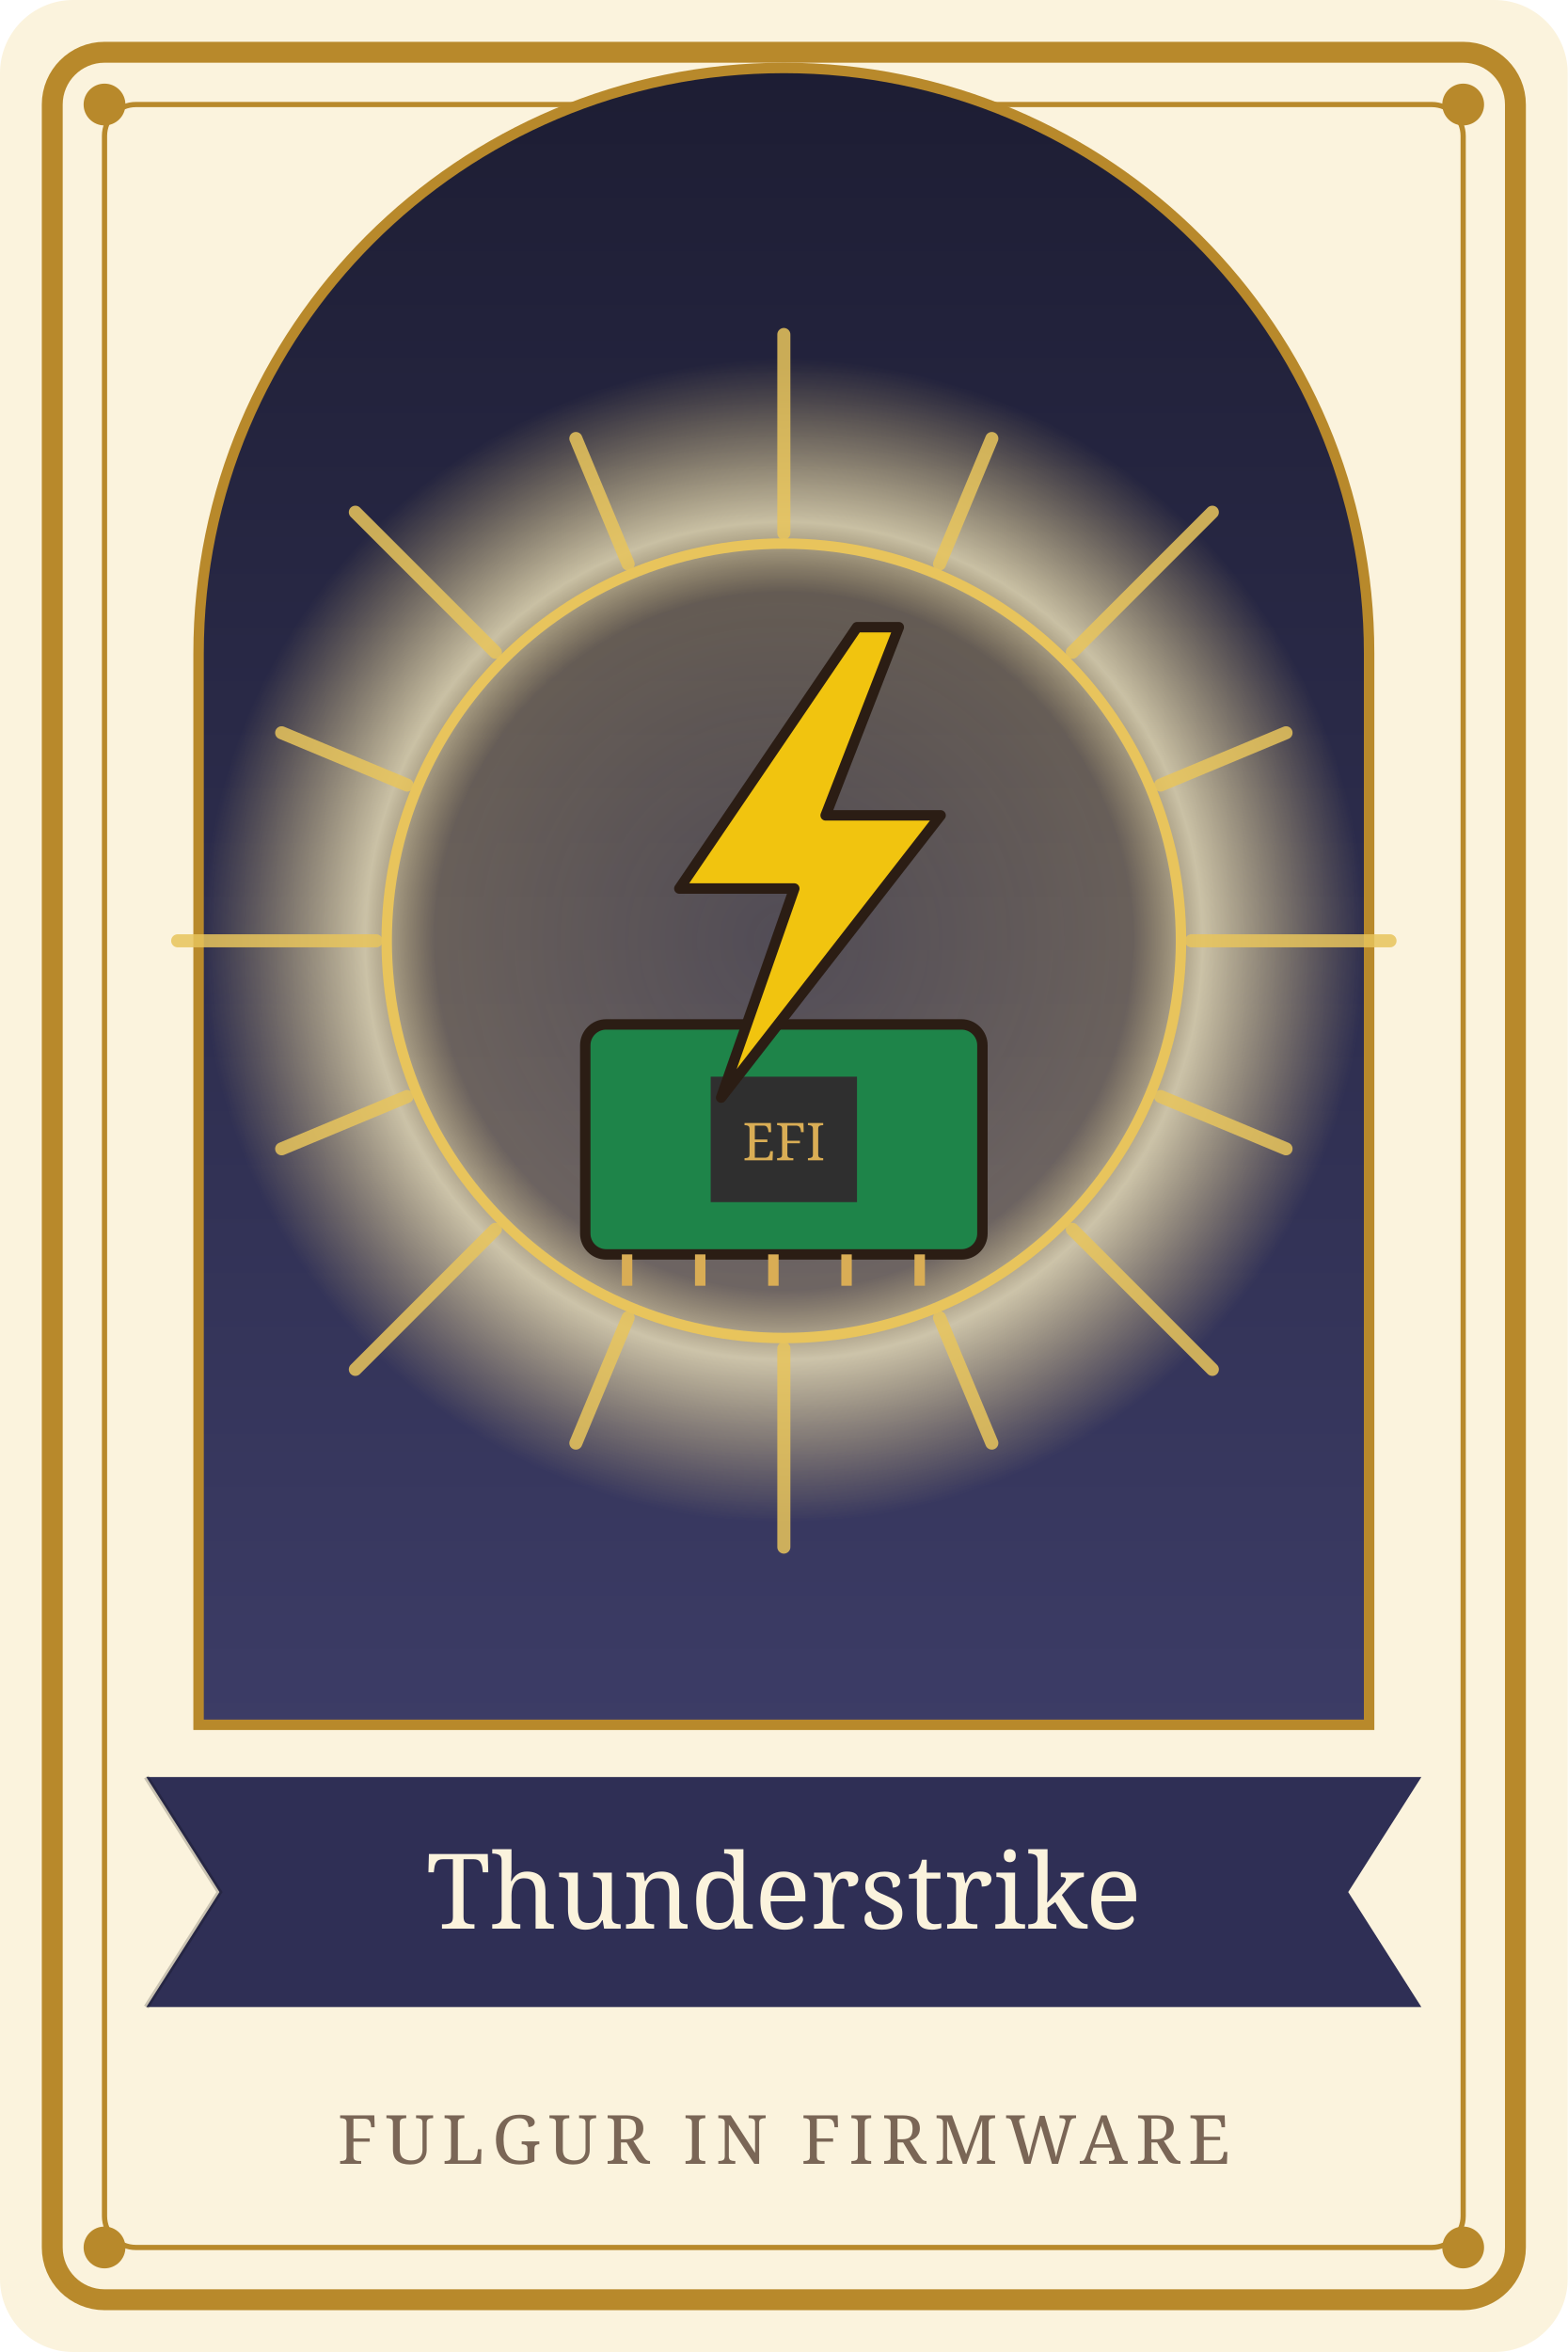
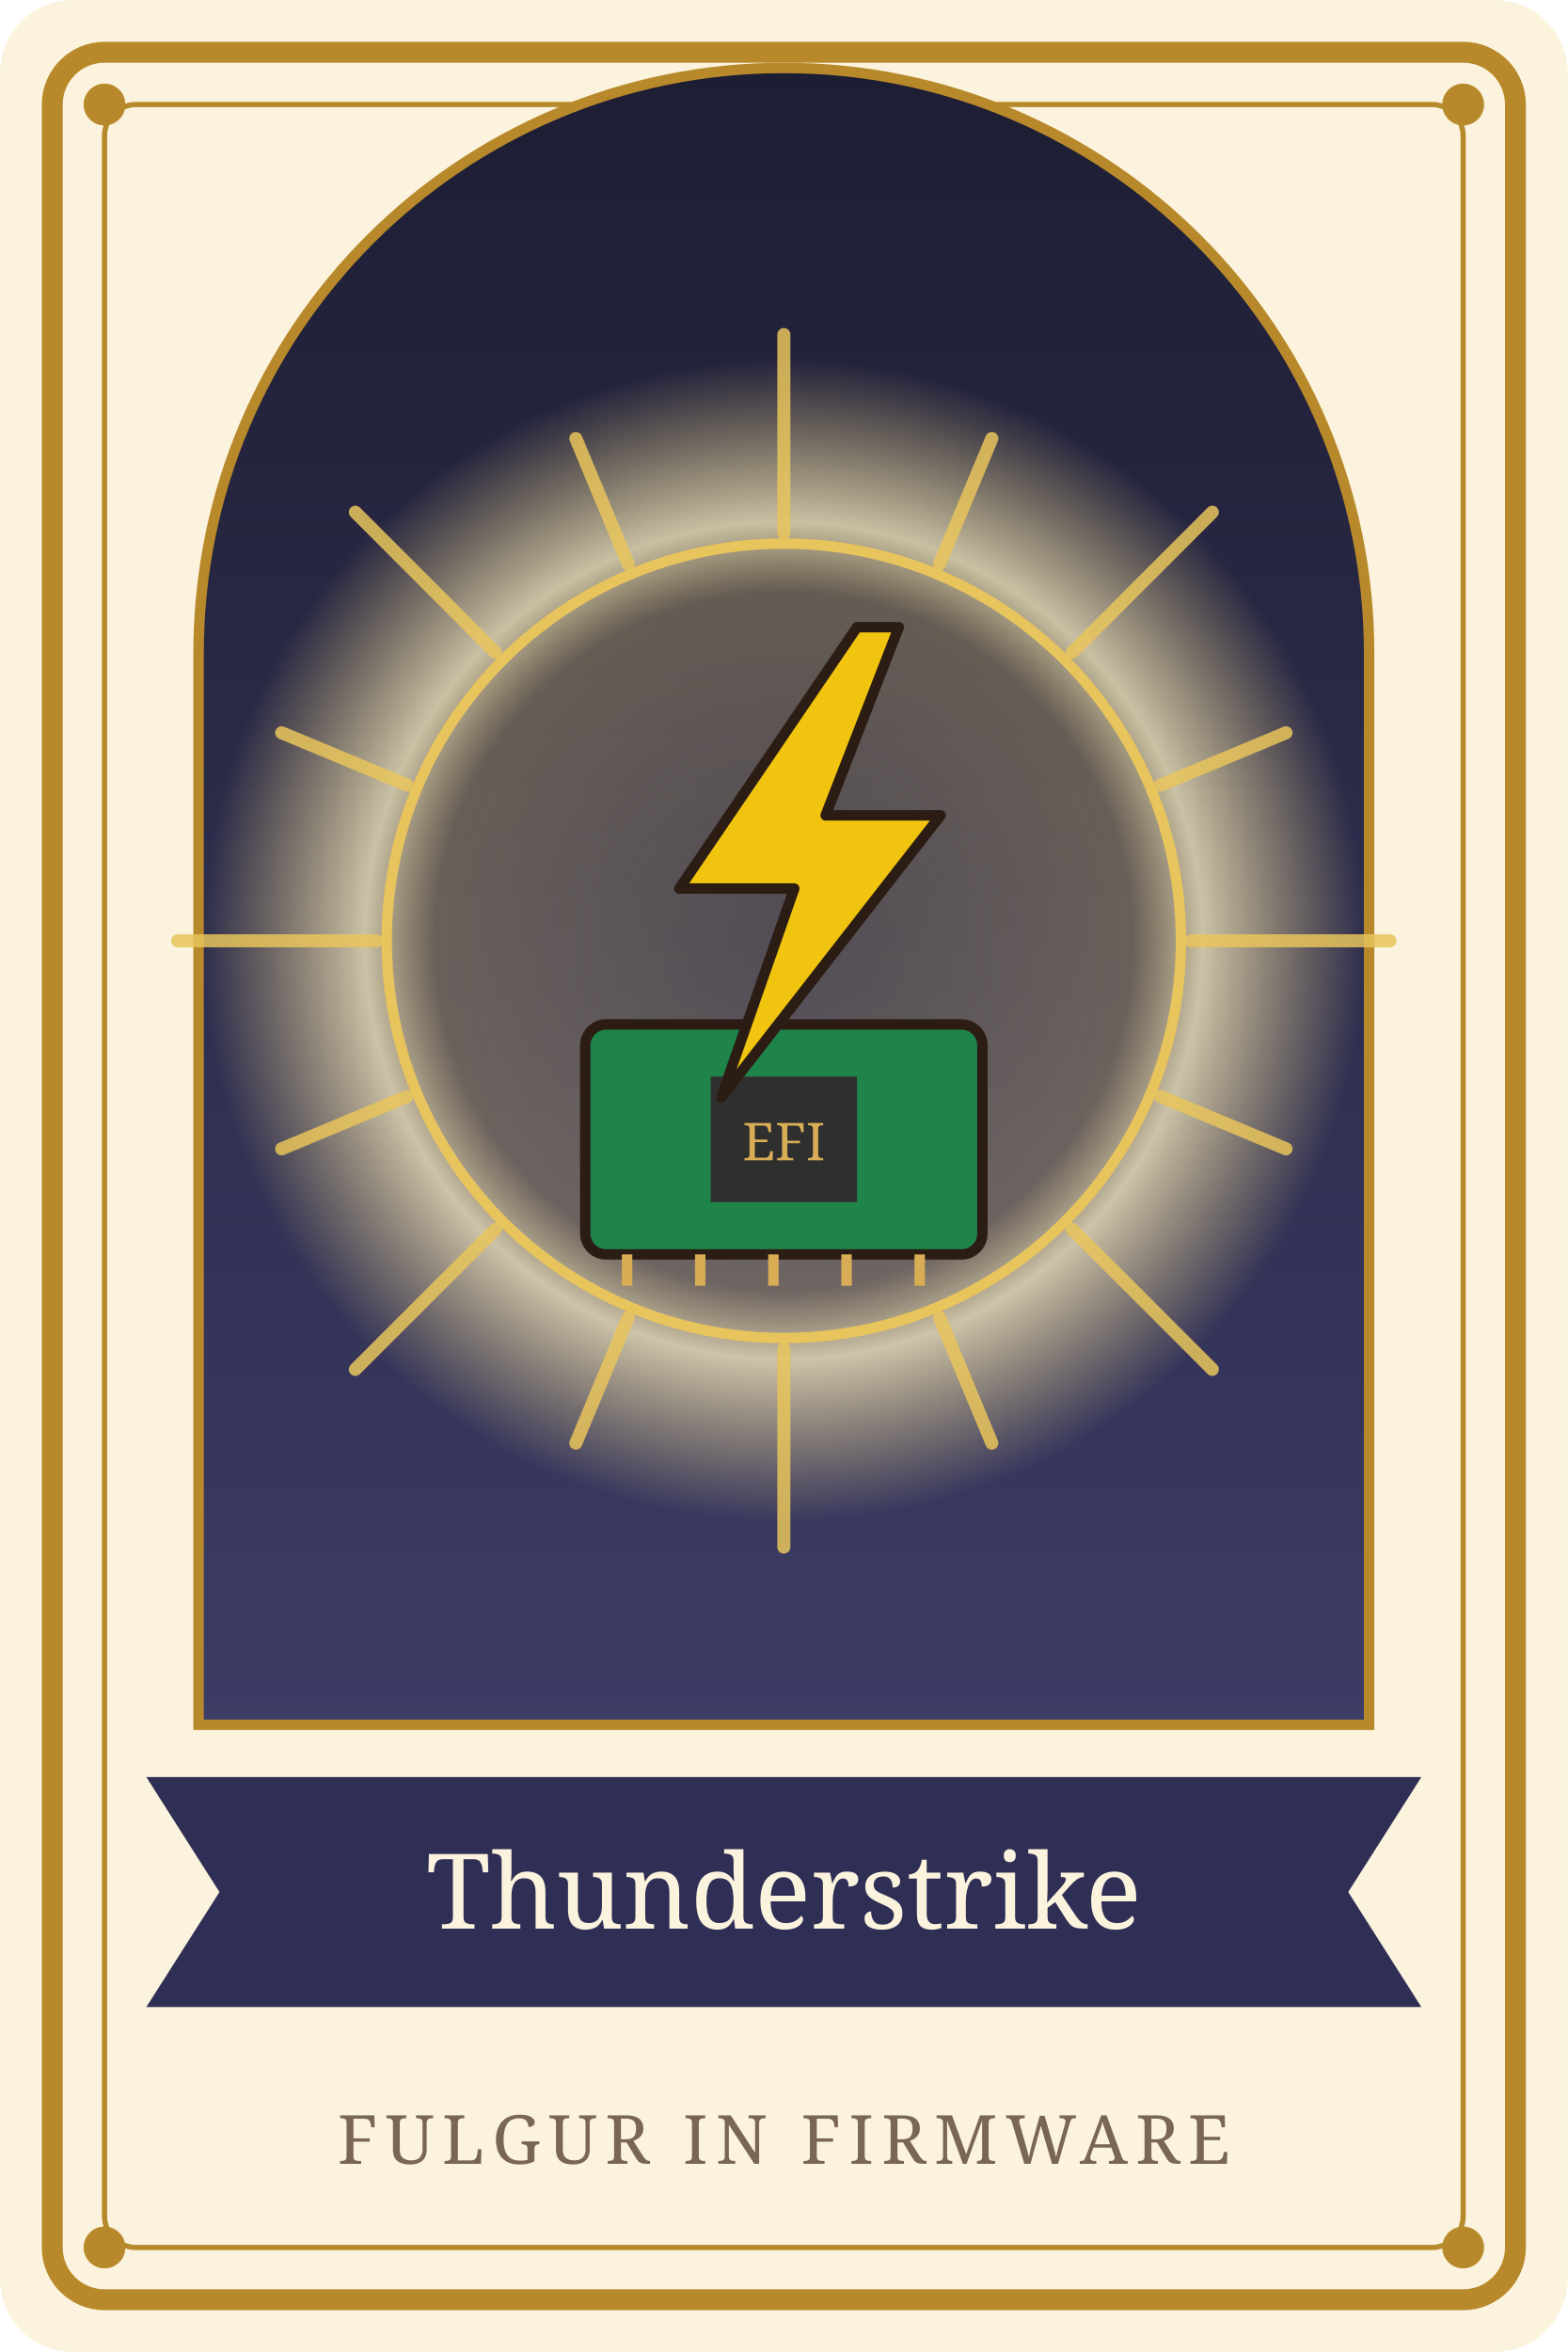
<svg xmlns="http://www.w3.org/2000/svg" viewBox="0 0 300 450" role="img" aria-label="Thunderstrike">
  <defs>
    <radialGradient id="s-thunderstrike-halo">
      <stop offset="0%" stop-color="#f5d77a" stop-opacity="0.18" />
      <stop offset="60%" stop-color="#f5d77a" stop-opacity="0.3" />
      <stop offset="72%" stop-color="#fff3c4" stop-opacity="0.75" />
      <stop offset="100%" stop-color="#f5d77a" stop-opacity="0" />
    </radialGradient>
    <linearGradient id="s-thunderstrike-niche" x1="0" y1="0" x2="0" y2="1">
      <stop offset="0%" stop-color="#1d1d33" />
      <stop offset="100%" stop-color="#3c3c66" />
    </linearGradient>
  </defs>
  <rect width="300" height="450" rx="14" fill="#fbf3dd" />
  <rect x="10" y="10" width="280" height="430" rx="10" fill="none" stroke="#b8892b" stroke-width="4" />
  <rect x="20" y="20" width="260" height="410" rx="6" fill="none" stroke="#b8892b" stroke-width="1" />
  <g fill="#b8892b">
    <circle cx="20" cy="20" r="4" />
    <circle cx="280" cy="20" r="4" />
    <circle cx="20" cy="430" r="4" />
    <circle cx="280" cy="430" r="4" />
  </g>
  <path d="M38 330 V125 A112 112 0 0 1 262 125 V330 Z" fill="url(#s-thunderstrike-niche)" stroke="#b8892b" stroke-width="2" />
  <circle cx="150" cy="180" r="112" fill="url(#s-thunderstrike-halo)" />
  <g stroke="#e8c45c" stroke-width="2.5" stroke-linecap="round" opacity="0.85">
    <line x1="228.0" y1="180.0" x2="266.0" y2="180.0" />
    <line x1="222.1" y1="209.8" x2="246.1" y2="219.8" />
    <line x1="205.2" y1="235.2" x2="232.0" y2="262.0" />
    <line x1="179.8" y1="252.1" x2="189.8" y2="276.1" />
    <line x1="150.0" y1="258.0" x2="150.0" y2="296.0" />
    <line x1="120.2" y1="252.1" x2="110.2" y2="276.1" />
    <line x1="94.8" y1="235.2" x2="68.0" y2="262.0" />
    <line x1="77.9" y1="209.8" x2="53.9" y2="219.8" />
    <line x1="72.0" y1="180.0" x2="34.0" y2="180.0" />
    <line x1="77.9" y1="150.2" x2="53.9" y2="140.2" />
    <line x1="94.8" y1="124.8" x2="68.0" y2="98.0" />
    <line x1="120.2" y1="107.9" x2="110.2" y2="83.9" />
    <line x1="150.0" y1="102.0" x2="150.0" y2="64.0" />
    <line x1="179.8" y1="107.9" x2="189.8" y2="83.9" />
    <line x1="205.2" y1="124.8" x2="232.0" y2="98.0" />
    <line x1="222.1" y1="150.2" x2="246.1" y2="140.2" />
  </g>
  <circle cx="150" cy="180" r="76" fill="none" stroke="#e8c45c" stroke-width="2" />
  <g>
    <rect x="112" y="196" width="76" height="44" rx="4" fill="#1e8449" stroke="#2b1d14" stroke-width="2" />
    <rect x="136" y="206" width="28" height="24" fill="#2f2f2f" />
    <text x="150" y="222" text-anchor="middle" font-family="'EB Garamond', Georgia, serif" font-size="10" fill="#d9ad55">EFI</text>
    <g stroke="#d9ad55" stroke-width="2">
      <line x1="120" y1="240" x2="120" y2="246" />
      <line x1="134" y1="240" x2="134" y2="246" />
      <line x1="148" y1="240" x2="148" y2="246" />
      <line x1="162" y1="240" x2="162" y2="246" />
      <line x1="176" y1="240" x2="176" y2="246" />
    </g>
    <path d="M164 120 L130 170 H152 L138 210 L180 156 H158 L172 120 Z" fill="#f1c40f" stroke="#2b1d14" stroke-width="2" stroke-linejoin="round" />
  </g>
  <path d="M28 340 h244 l-14 22 l14 22 h-244 l14 -22 z" fill="#2f2f55" />
-   <path d="M28 340 l14 22 l-14 22" fill="none" stroke="#00000033" stroke-width="1" />
  <text x="150" y="369" text-anchor="middle" font-family="'EB Garamond', Georgia, serif" font-size="20" fill="#fbf3dd">Thunderstrike</text>
  <text x="150" y="414" text-anchor="middle" font-family="'EB Garamond', Georgia, serif" font-size="13" letter-spacing="1.5" fill="#7a6656">FULGUR IN FIRMWARE</text>
</svg>
